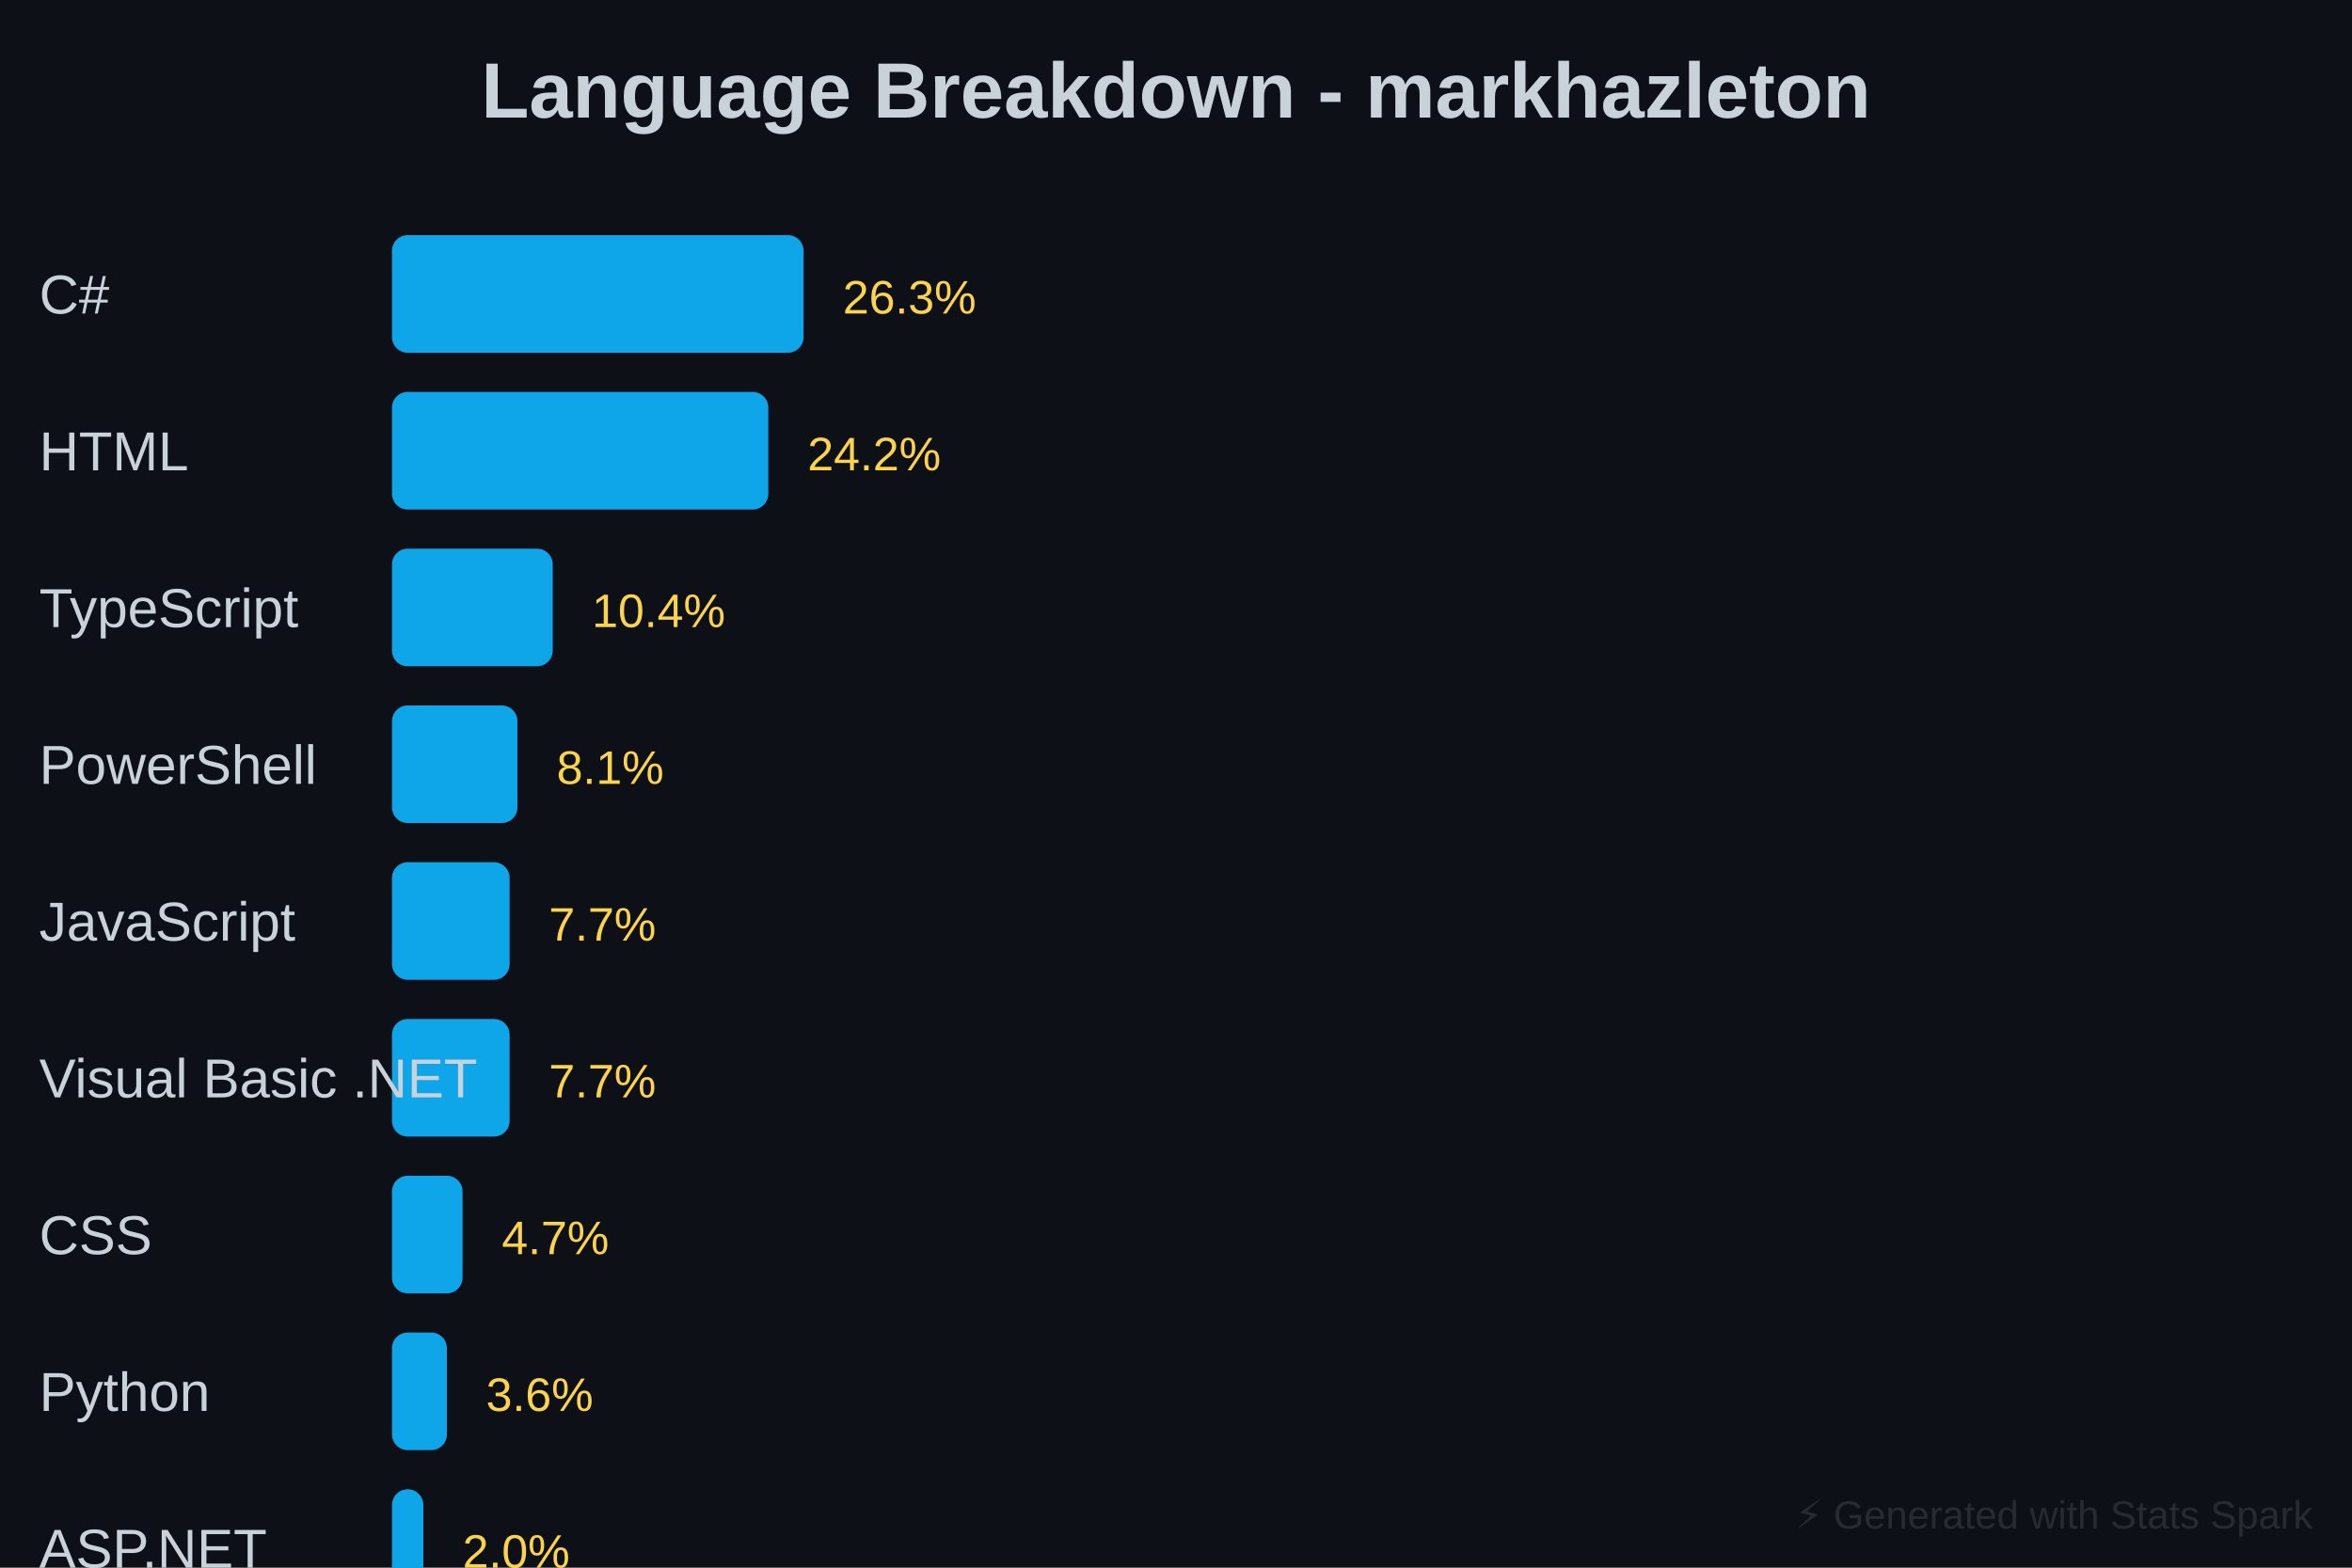
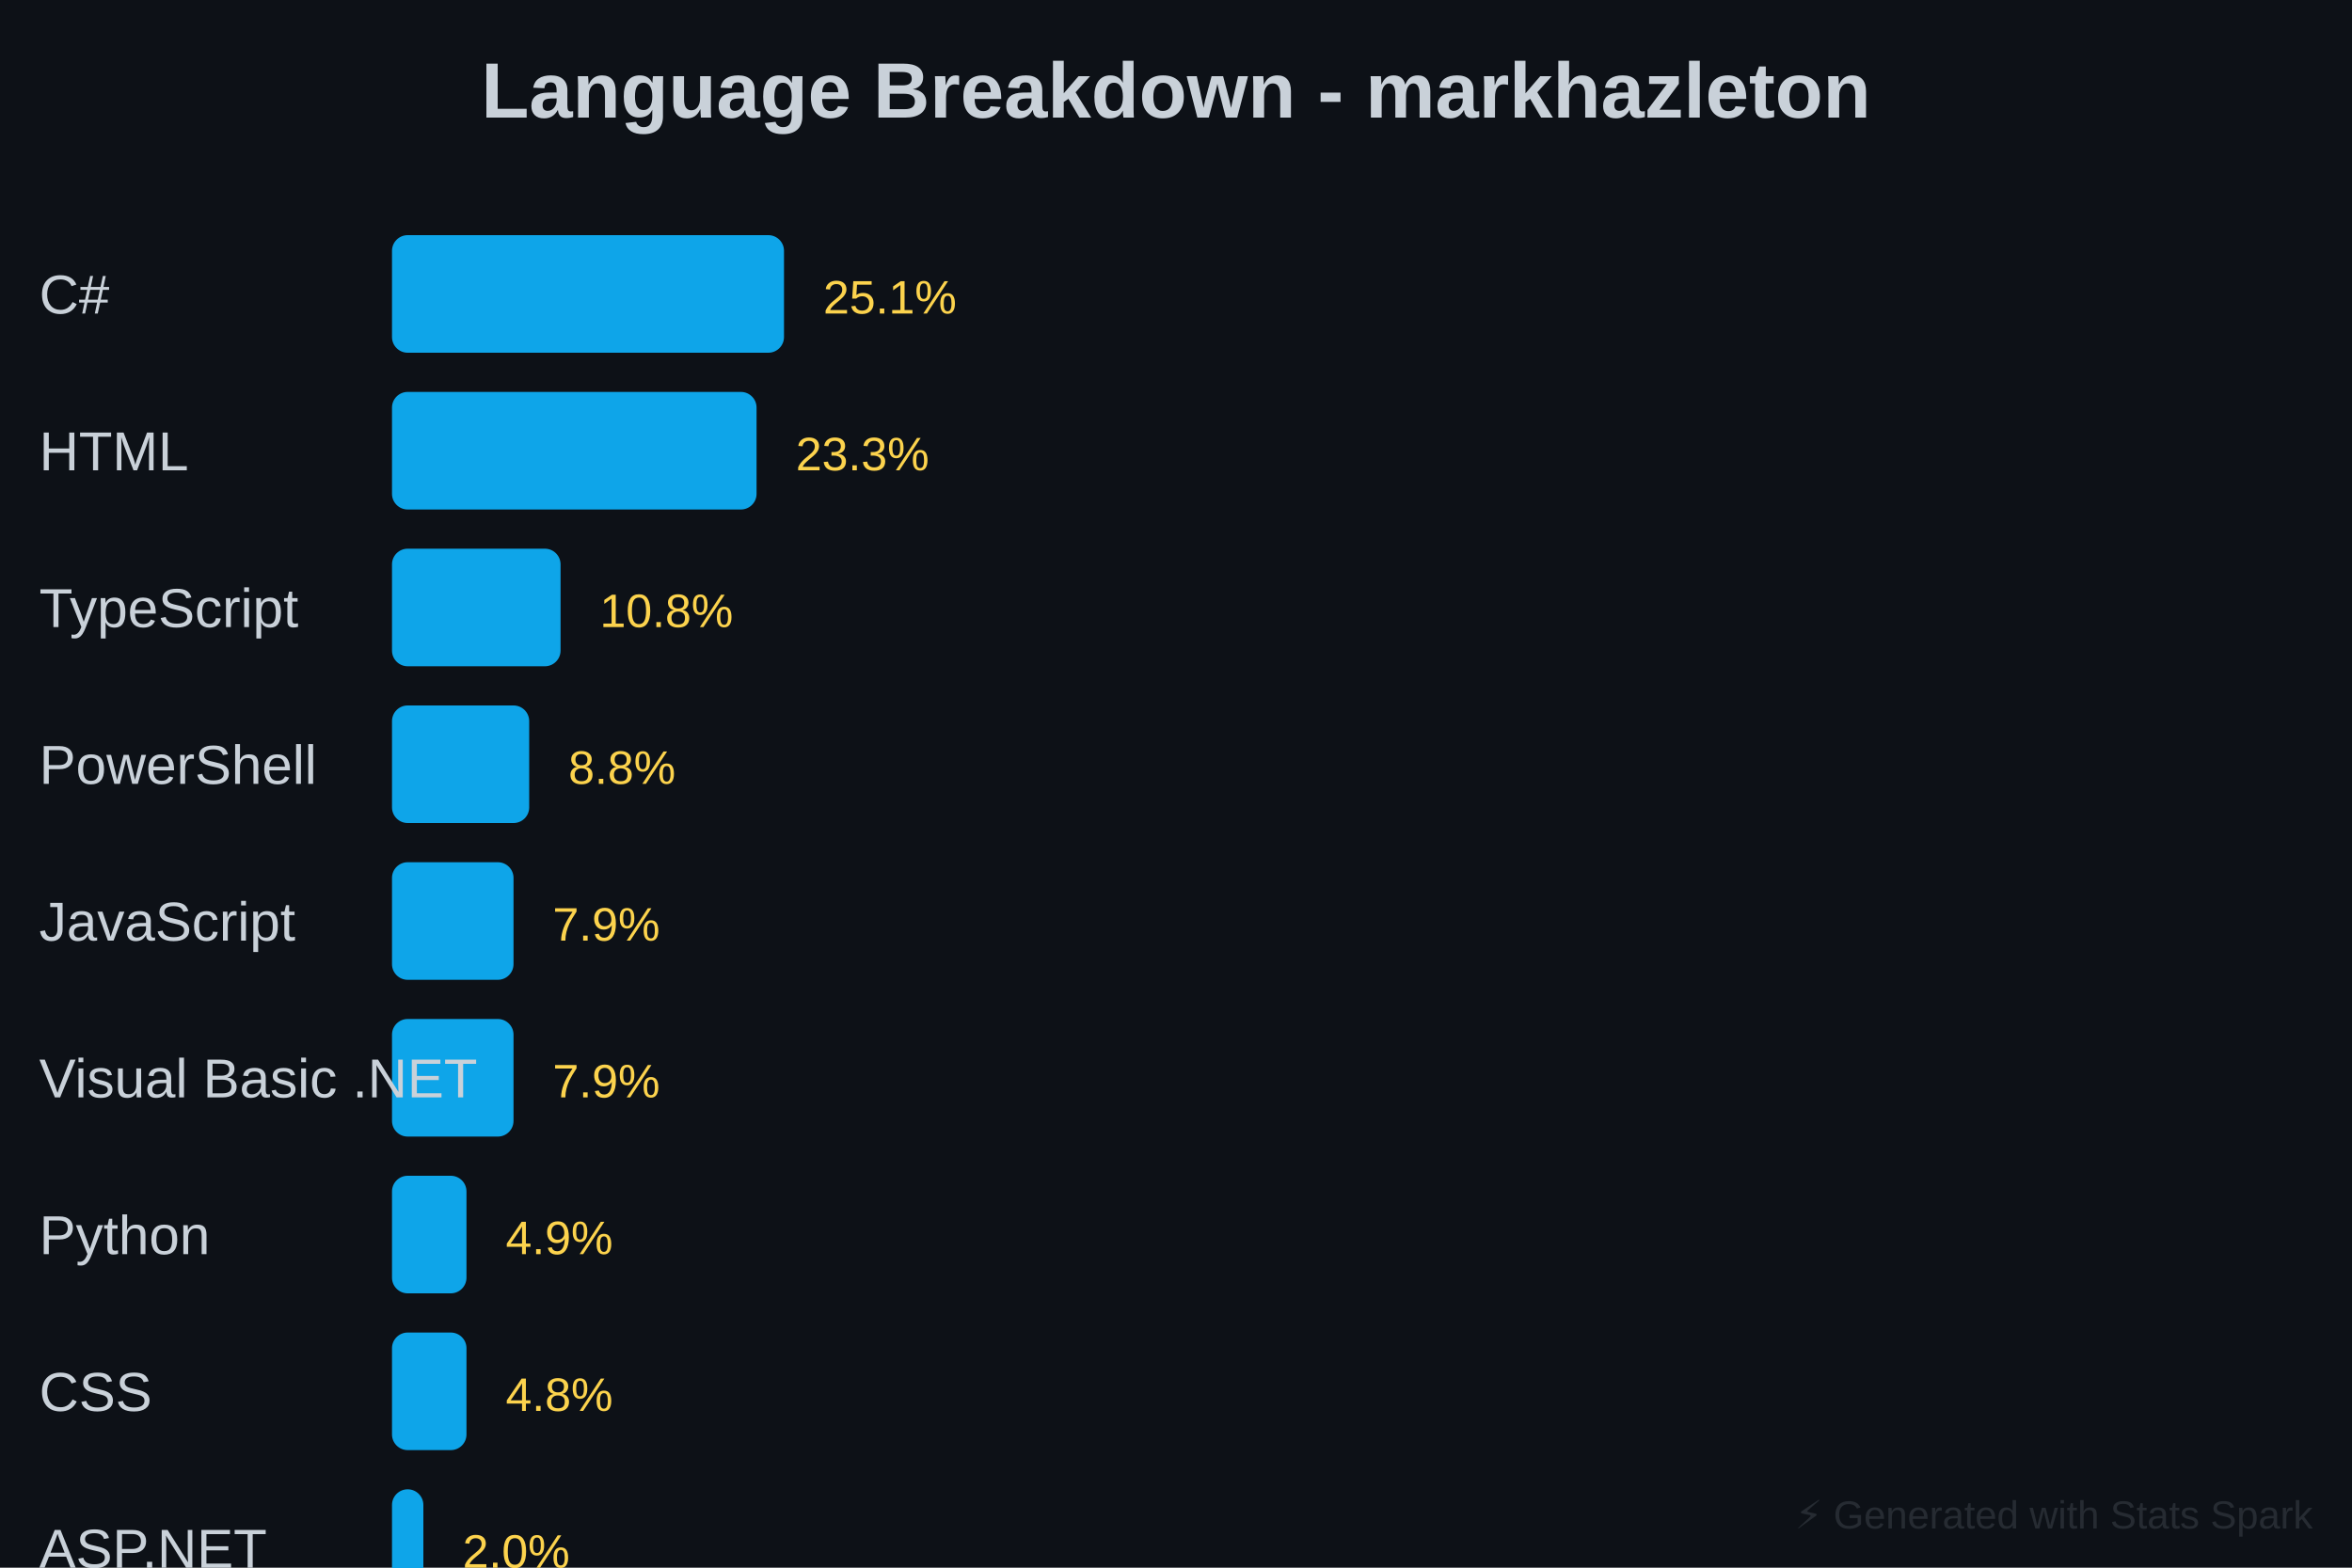
<svg xmlns="http://www.w3.org/2000/svg" baseProfile="full" height="400" version="1.1" width="600">
  <defs />
  <rect fill="#0D1117" height="400" width="600" x="0" y="0" />
  <text fill="#C9D1D9" font-family="Arial, sans-serif" font-size="20px" font-weight="bold" text-anchor="middle" x="300" y="30">Language Breakdown - markhazleton</text>
-   <rect fill="#0EA5E9" height="30" rx="4" width="105" x="100" y="60" />
+   <rect fill="#0EA5E9" height="30" rx="4" width="100" x="100" y="60" />
  <text fill="#C9D1D9" font-family="Arial, sans-serif" font-size="14px" x="10" y="80">C#</text>
-   <text fill="#FCD34D" font-family="Arial, sans-serif" font-size="12px" x="215" y="80">26.3%</text>
-   <rect fill="#0EA5E9" height="30" rx="4" width="96" x="100" y="100" />
+   <text fill="#FCD34D" font-family="Arial, sans-serif" font-size="12px" x="210" y="80">25.1%</text>
+   <rect fill="#0EA5E9" height="30" rx="4" width="93" x="100" y="100" />
  <text fill="#C9D1D9" font-family="Arial, sans-serif" font-size="14px" x="10" y="120">HTML</text>
-   <text fill="#FCD34D" font-family="Arial, sans-serif" font-size="12px" x="206" y="120">24.2%</text>
-   <rect fill="#0EA5E9" height="30" rx="4" width="41" x="100" y="140" />
+   <text fill="#FCD34D" font-family="Arial, sans-serif" font-size="12px" x="203" y="120">23.3%</text>
+   <rect fill="#0EA5E9" height="30" rx="4" width="43" x="100" y="140" />
  <text fill="#C9D1D9" font-family="Arial, sans-serif" font-size="14px" x="10" y="160">TypeScript</text>
-   <text fill="#FCD34D" font-family="Arial, sans-serif" font-size="12px" x="151" y="160">10.4%</text>
-   <rect fill="#0EA5E9" height="30" rx="4" width="32" x="100" y="180" />
+   <text fill="#FCD34D" font-family="Arial, sans-serif" font-size="12px" x="153" y="160">10.8%</text>
+   <rect fill="#0EA5E9" height="30" rx="4" width="35" x="100" y="180" />
  <text fill="#C9D1D9" font-family="Arial, sans-serif" font-size="14px" x="10" y="200">PowerShell</text>
-   <text fill="#FCD34D" font-family="Arial, sans-serif" font-size="12px" x="142" y="200">8.1%</text>
-   <rect fill="#0EA5E9" height="30" rx="4" width="30" x="100" y="220" />
+   <text fill="#FCD34D" font-family="Arial, sans-serif" font-size="12px" x="145" y="200">8.8%</text>
+   <rect fill="#0EA5E9" height="30" rx="4" width="31" x="100" y="220" />
  <text fill="#C9D1D9" font-family="Arial, sans-serif" font-size="14px" x="10" y="240">JavaScript</text>
-   <text fill="#FCD34D" font-family="Arial, sans-serif" font-size="12px" x="140" y="240">7.7%</text>
-   <rect fill="#0EA5E9" height="30" rx="4" width="30" x="100" y="260" />
+   <text fill="#FCD34D" font-family="Arial, sans-serif" font-size="12px" x="141" y="240">7.9%</text>
+   <rect fill="#0EA5E9" height="30" rx="4" width="31" x="100" y="260" />
  <text fill="#C9D1D9" font-family="Arial, sans-serif" font-size="14px" x="10" y="280">Visual Basic .NET</text>
-   <text fill="#FCD34D" font-family="Arial, sans-serif" font-size="12px" x="140" y="280">7.7%</text>
-   <rect fill="#0EA5E9" height="30" rx="4" width="18" x="100" y="300" />
-   <text fill="#C9D1D9" font-family="Arial, sans-serif" font-size="14px" x="10" y="320">CSS</text>
-   <text fill="#FCD34D" font-family="Arial, sans-serif" font-size="12px" x="128" y="320">4.7%</text>
-   <rect fill="#0EA5E9" height="30" rx="4" width="14" x="100" y="340" />
-   <text fill="#C9D1D9" font-family="Arial, sans-serif" font-size="14px" x="10" y="360">Python</text>
-   <text fill="#FCD34D" font-family="Arial, sans-serif" font-size="12px" x="124" y="360">3.6%</text>
+   <text fill="#FCD34D" font-family="Arial, sans-serif" font-size="12px" x="141" y="280">7.9%</text>
+   <rect fill="#0EA5E9" height="30" rx="4" width="19" x="100" y="300" />
+   <text fill="#C9D1D9" font-family="Arial, sans-serif" font-size="14px" x="10" y="320">Python</text>
+   <text fill="#FCD34D" font-family="Arial, sans-serif" font-size="12px" x="129" y="320">4.9%</text>
+   <rect fill="#0EA5E9" height="30" rx="4" width="19" x="100" y="340" />
+   <text fill="#C9D1D9" font-family="Arial, sans-serif" font-size="14px" x="10" y="360">CSS</text>
+   <text fill="#FCD34D" font-family="Arial, sans-serif" font-size="12px" x="129" y="360">4.8%</text>
  <rect fill="#0EA5E9" height="30" rx="4" width="8" x="100" y="380" />
  <text fill="#C9D1D9" font-family="Arial, sans-serif" font-size="14px" x="10" y="400">ASP.NET</text>
  <text fill="#FCD34D" font-family="Arial, sans-serif" font-size="12px" x="118" y="400">2.0%</text>
-   <rect fill="#0EA5E9" height="30" rx="4" width="21" x="100" y="420" />
+   <rect fill="#0EA5E9" height="30" rx="4" width="17" x="100" y="420" />
  <text fill="#C9D1D9" font-family="Arial, sans-serif" font-size="14px" x="10" y="440">Other</text>
-   <text fill="#FCD34D" font-family="Arial, sans-serif" font-size="12px" x="131" y="440">5.3%</text>
+   <text fill="#FCD34D" font-family="Arial, sans-serif" font-size="12px" x="127" y="440">4.4%</text>
  <text fill="#30363D" font-family="Arial, sans-serif" font-size="10px" opacity="0.7" text-anchor="end" x="590" y="390">⚡ Generated with Stats Spark</text>
</svg>
